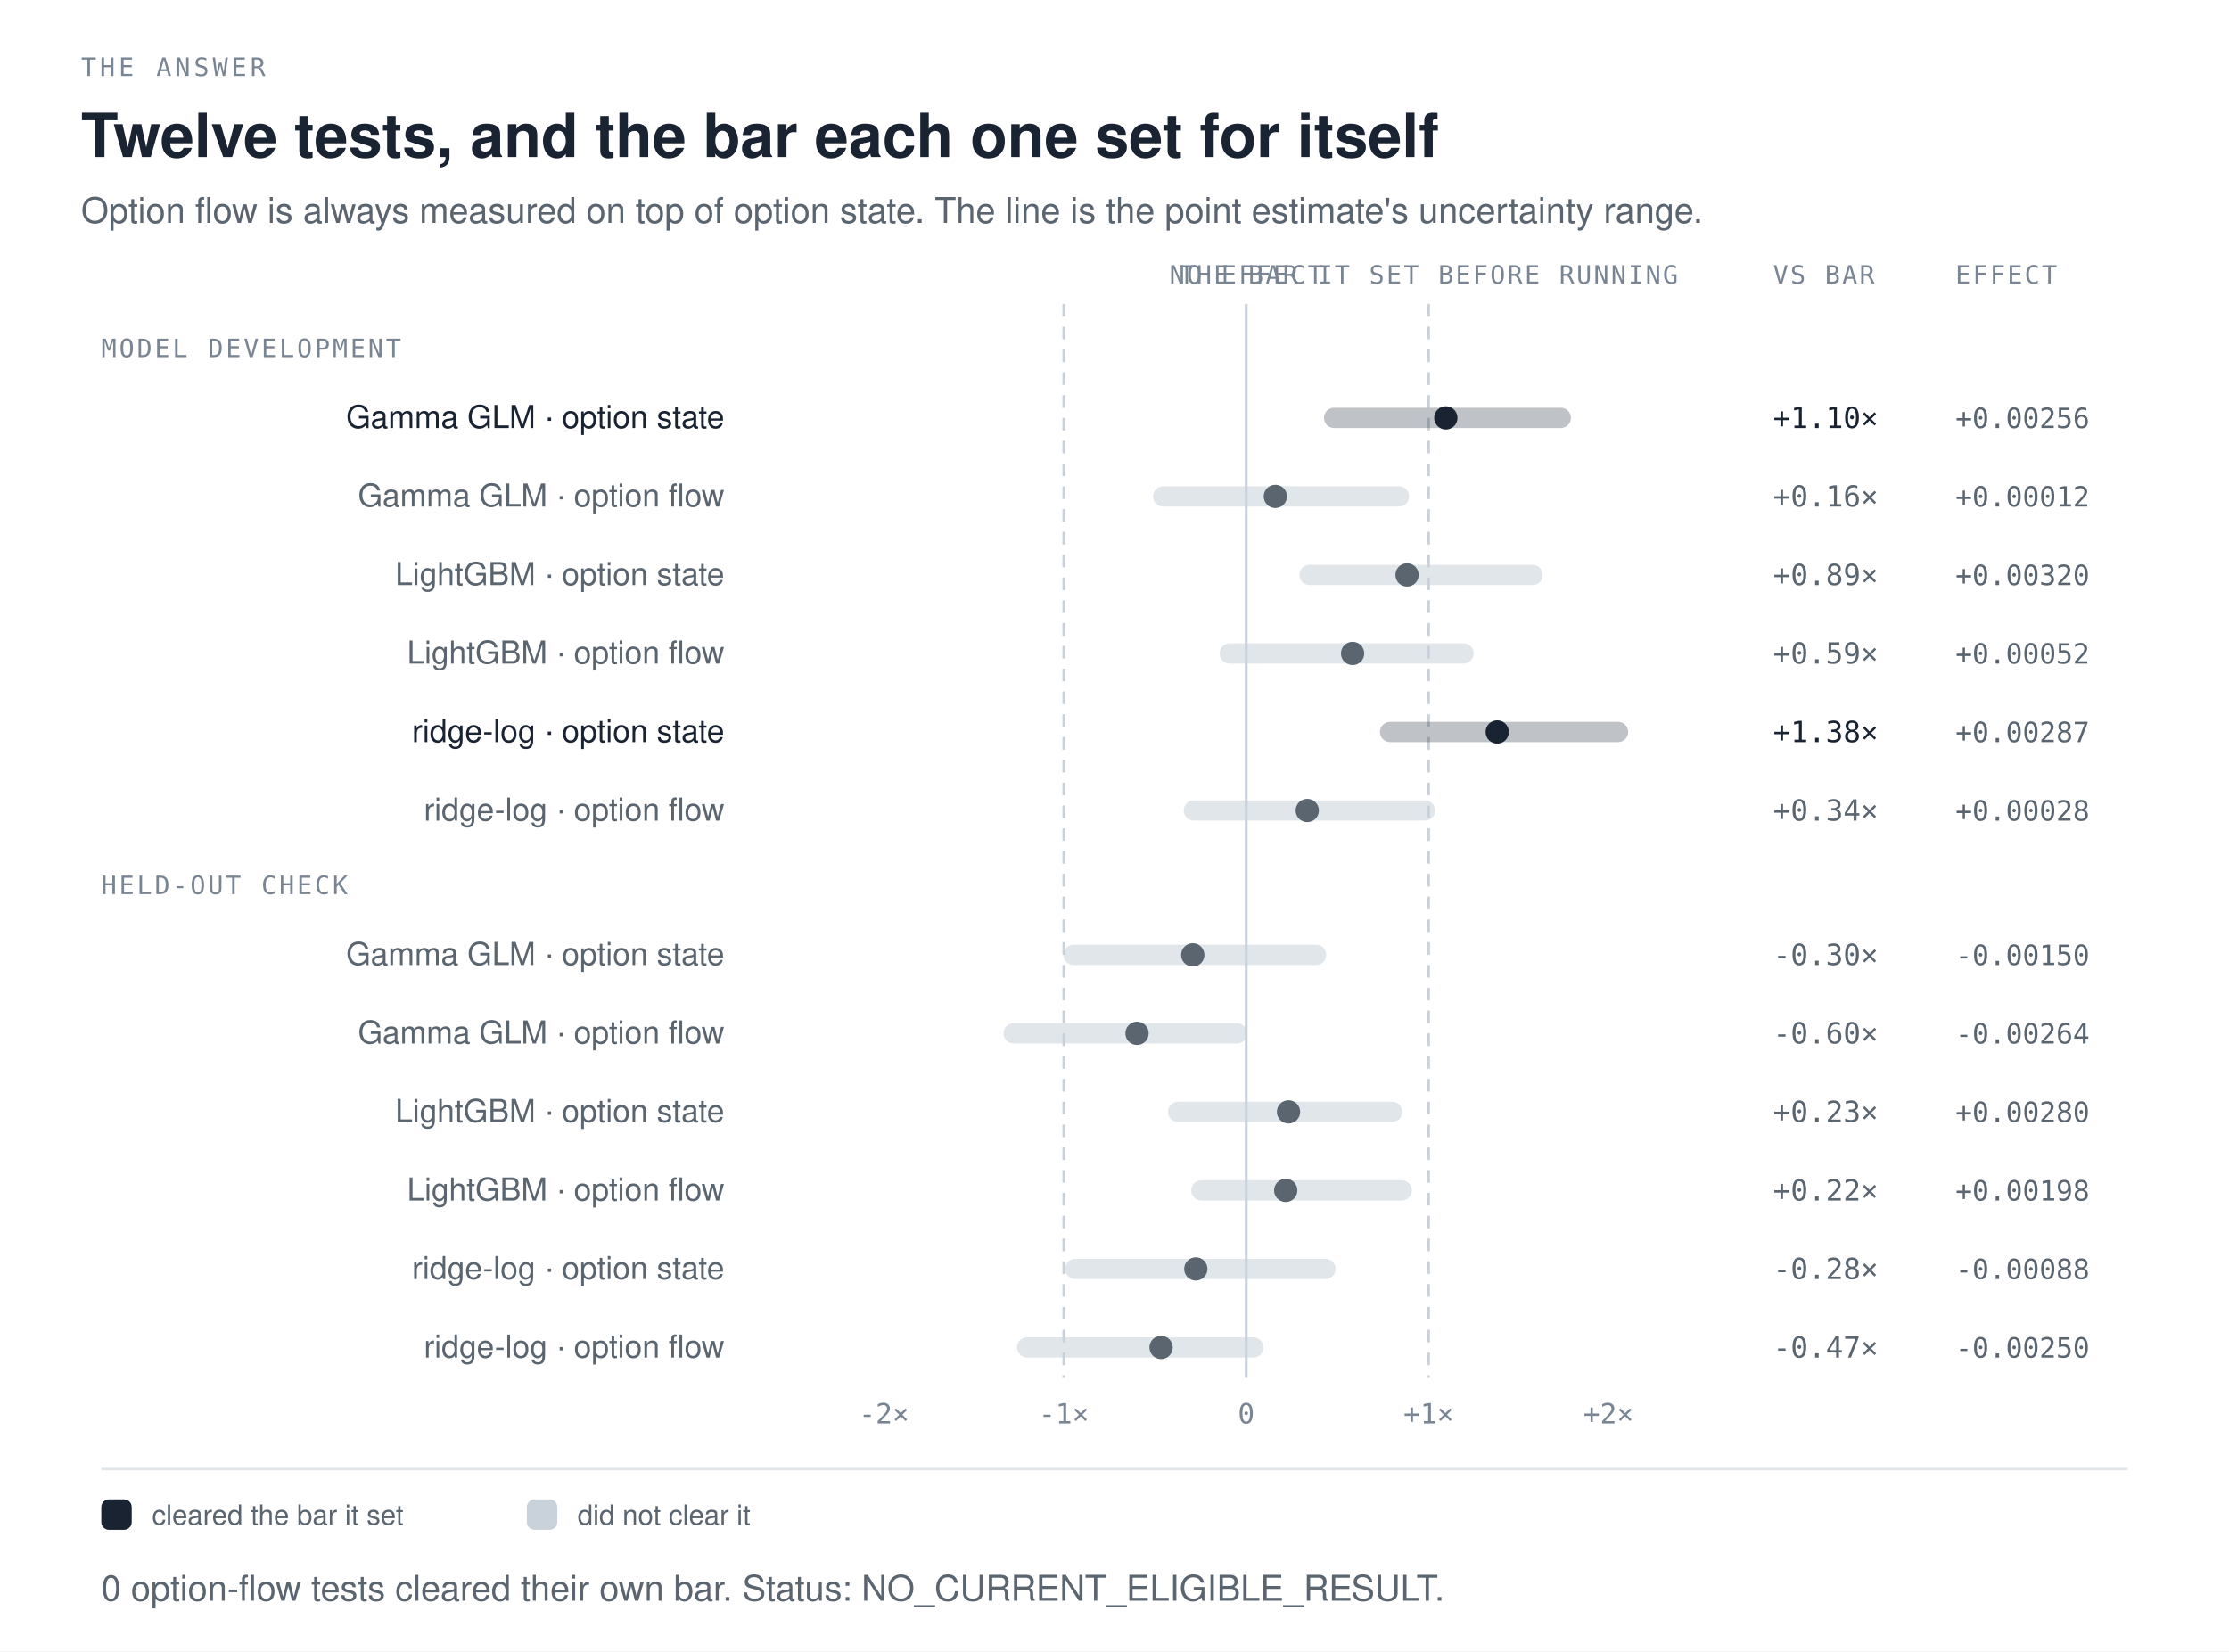
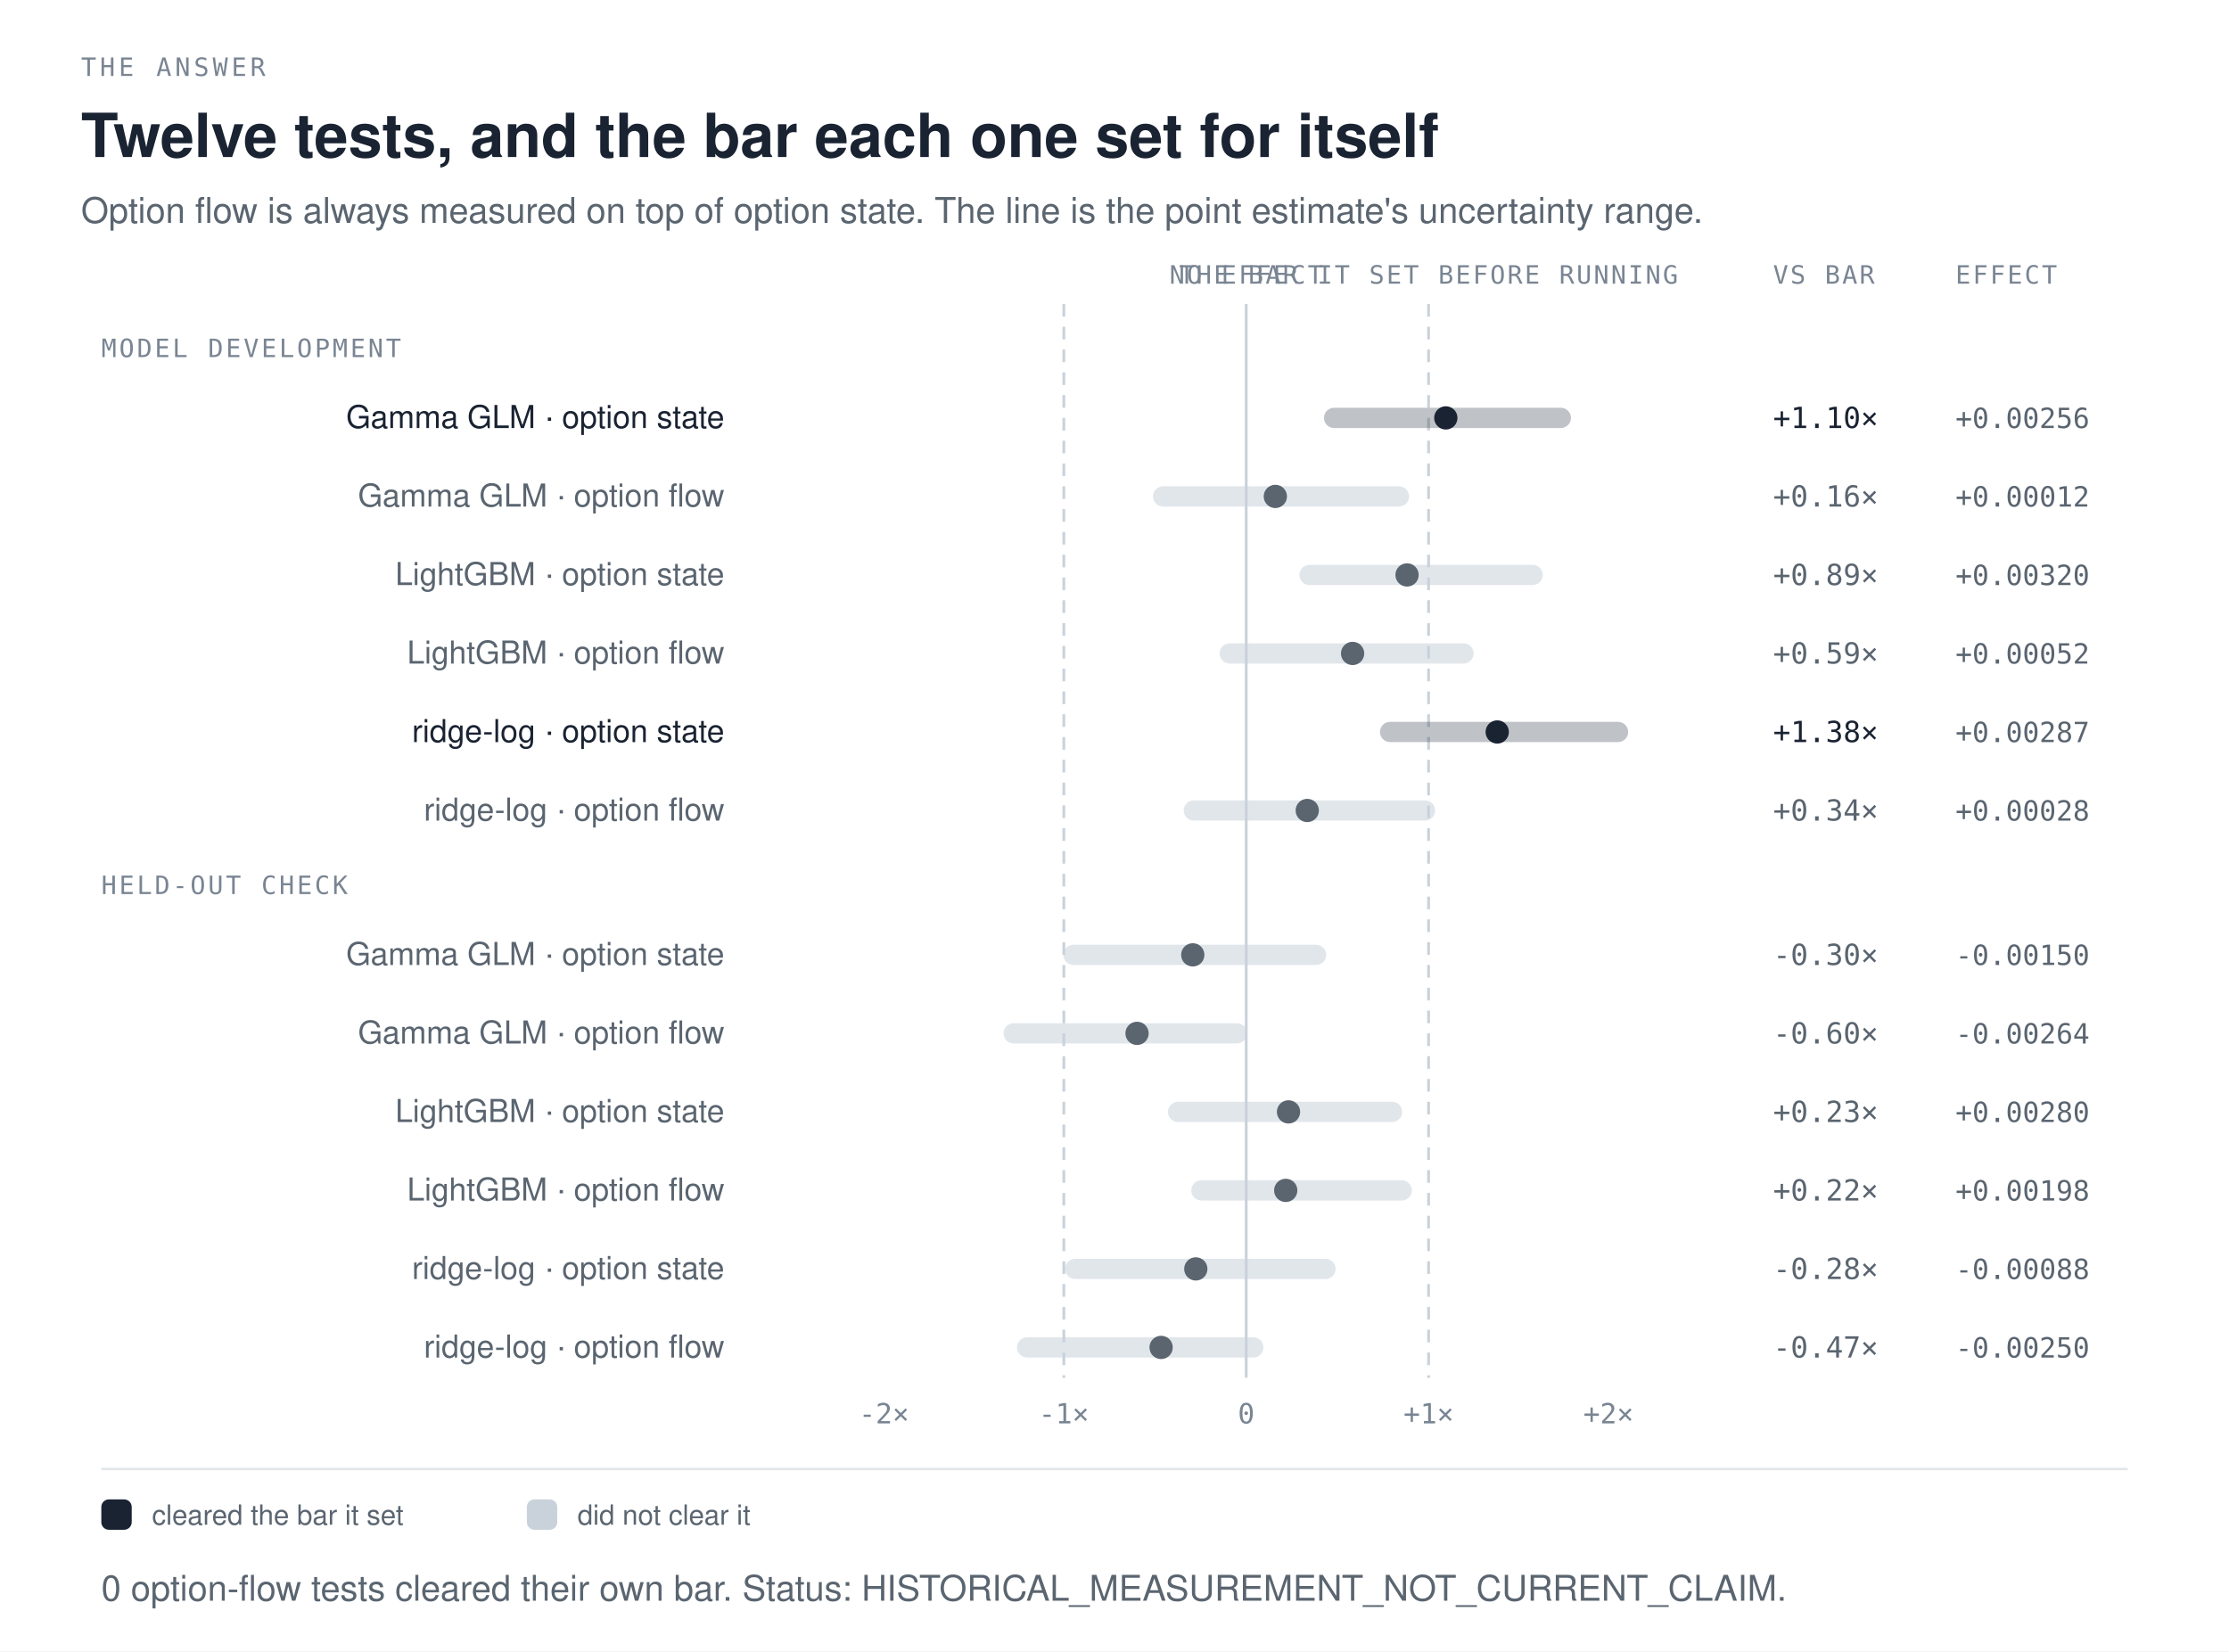
<svg xmlns="http://www.w3.org/2000/svg" width="880" height="652" viewBox="0 0 880 652" role="img" aria-labelledby="evidence-title evidence-desc">
  <defs>
    <marker id="head" markerWidth="8" markerHeight="6" refX="7" refY="3" orient="auto">
      <polygon points="0 0, 8 3, 0 6" fill="#5a6570" />
    </marker>
    <marker id="head-accent" markerWidth="8" markerHeight="6" refX="7" refY="3" orient="auto">
      <polygon points="0 0, 8 3, 0 6" fill="#e8a33d" />
    </marker>
    <marker id="head-link" markerWidth="8" markerHeight="6" refX="7" refY="3" orient="auto">
      <polygon points="0 0, 8 3, 0 6" fill="#123c69" />
    </marker>
  </defs>
  <rect width="100%" height="100%" fill="#ffffff" />
  <line x1="420" y1="120" x2="420" y2="544" stroke="#c9d2da" stroke-width="1.1" stroke-dasharray="5,4" />
  <line x1="564" y1="120" x2="564" y2="544" stroke="#c9d2da" stroke-width="1.1" stroke-dasharray="5,4" />
  <line x1="492" y1="120" x2="492" y2="544" stroke="#c9d2da" stroke-width="1.1" />
  <text x="564" y="112" fill="#7a8593" font-family="'Cascadia Mono','SF Mono',Consolas,monospace" font-size="10" text-anchor="middle" letter-spacing="0.08em">THE BAR IT SET BEFORE RUNNING</text>
  <text x="492" y="112" fill="#7a8593" font-family="'Cascadia Mono','SF Mono',Consolas,monospace" font-size="10" text-anchor="middle" letter-spacing="0.08em">NO EFFECT</text>
  <rect x="522.7" y="161" width="97.5" height="8" rx="4" fill="#1a2332" opacity="0.28" />
  <rect x="455.2" y="192" width="101.1" height="8" rx="4" fill="#c9d2da" opacity="0.55" />
  <rect x="513.0" y="223" width="96.1" height="8" rx="4" fill="#c9d2da" opacity="0.55" />
  <rect x="481.5" y="254" width="100.3" height="8" rx="4" fill="#c9d2da" opacity="0.55" />
  <rect x="544.8" y="285" width="98.0" height="8" rx="4" fill="#1a2332" opacity="0.28" />
  <rect x="467.3" y="316" width="99.3" height="8" rx="4" fill="#c9d2da" opacity="0.55" />
  <rect x="419.8" y="373" width="103.8" height="8" rx="4" fill="#c9d2da" opacity="0.55" />
  <rect x="396.2" y="404" width="96.1" height="8" rx="4" fill="#c9d2da" opacity="0.55" />
  <rect x="461.1" y="435" width="92.5" height="8" rx="4" fill="#c9d2da" opacity="0.55" />
  <rect x="470.3" y="466" width="87.1" height="8" rx="4" fill="#c9d2da" opacity="0.55" />
  <rect x="420.5" y="497" width="106.8" height="8" rx="4" fill="#c9d2da" opacity="0.55" />
  <rect x="401.5" y="528" width="97.3" height="8" rx="4" fill="#c9d2da" opacity="0.55" />
  <text x="32" y="30" fill="#7a8593" font-family="'Cascadia Mono','SF Mono',Consolas,monospace" font-size="10" letter-spacing="0.14em">THE ANSWER</text>
  <text x="32" y="62" fill="#1a2332" font-family="'Segoe UI',Helvetica,Arial,sans-serif" font-size="24" font-weight="600">Twelve tests, and the bar each one set for itself</text>
  <text x="32" y="88" fill="#5a6570" font-family="'Segoe UI',Helvetica,Arial,sans-serif" font-size="14">Option flow is always measured on top of option state. The line is the point estimate's uncertainty range.</text>
  <text x="40" y="141" fill="#7a8593" font-family="'Cascadia Mono','SF Mono',Consolas,monospace" font-size="10" letter-spacing="0.1em">MODEL DEVELOPMENT</text>
  <text x="286" y="169" fill="#1a2332" font-family="'Segoe UI',Helvetica,Arial,sans-serif" font-size="12.5" text-anchor="end">Gamma GLM · option state</text>
  <circle cx="570.8" cy="165" r="4.6" fill="#1a2332" />
  <text x="700" y="169" fill="#1a2332" font-family="'Cascadia Mono','SF Mono',Consolas,monospace" font-size="11.5">+1.10×</text>
  <text x="772" y="169" fill="#5a6570" font-family="'Cascadia Mono','SF Mono',Consolas,monospace" font-size="11">+0.00256</text>
  <text x="286" y="200" fill="#5a6570" font-family="'Segoe UI',Helvetica,Arial,sans-serif" font-size="12.5" text-anchor="end">Gamma GLM · option flow</text>
  <circle cx="503.5" cy="196" r="4.6" fill="#5a6570" />
  <text x="700" y="200" fill="#5a6570" font-family="'Cascadia Mono','SF Mono',Consolas,monospace" font-size="11.5">+0.16×</text>
  <text x="772" y="200" fill="#5a6570" font-family="'Cascadia Mono','SF Mono',Consolas,monospace" font-size="11">+0.00012</text>
  <text x="286" y="231" fill="#5a6570" font-family="'Segoe UI',Helvetica,Arial,sans-serif" font-size="12.5" text-anchor="end">LightGBM · option state</text>
  <circle cx="555.5" cy="227" r="4.6" fill="#5a6570" />
  <text x="700" y="231" fill="#5a6570" font-family="'Cascadia Mono','SF Mono',Consolas,monospace" font-size="11.5">+0.89×</text>
  <text x="772" y="231" fill="#5a6570" font-family="'Cascadia Mono','SF Mono',Consolas,monospace" font-size="11">+0.00320</text>
  <text x="286" y="262" fill="#5a6570" font-family="'Segoe UI',Helvetica,Arial,sans-serif" font-size="12.5" text-anchor="end">LightGBM · option flow</text>
  <circle cx="534.0" cy="258" r="4.6" fill="#5a6570" />
  <text x="700" y="262" fill="#5a6570" font-family="'Cascadia Mono','SF Mono',Consolas,monospace" font-size="11.5">+0.59×</text>
  <text x="772" y="262" fill="#5a6570" font-family="'Cascadia Mono','SF Mono',Consolas,monospace" font-size="11">+0.00052</text>
  <text x="286" y="293" fill="#1a2332" font-family="'Segoe UI',Helvetica,Arial,sans-serif" font-size="12.5" text-anchor="end">ridge-log · option state</text>
  <circle cx="591.1" cy="289" r="4.6" fill="#1a2332" />
  <text x="700" y="293" fill="#1a2332" font-family="'Cascadia Mono','SF Mono',Consolas,monospace" font-size="11.5">+1.38×</text>
  <text x="772" y="293" fill="#5a6570" font-family="'Cascadia Mono','SF Mono',Consolas,monospace" font-size="11">+0.00287</text>
  <text x="286" y="324" fill="#5a6570" font-family="'Segoe UI',Helvetica,Arial,sans-serif" font-size="12.5" text-anchor="end">ridge-log · option flow</text>
  <circle cx="516.1" cy="320" r="4.6" fill="#5a6570" />
  <text x="700" y="324" fill="#5a6570" font-family="'Cascadia Mono','SF Mono',Consolas,monospace" font-size="11.5">+0.34×</text>
  <text x="772" y="324" fill="#5a6570" font-family="'Cascadia Mono','SF Mono',Consolas,monospace" font-size="11">+0.00028</text>
  <text x="40" y="353" fill="#7a8593" font-family="'Cascadia Mono','SF Mono',Consolas,monospace" font-size="10" letter-spacing="0.1em">HELD-OUT CHECK</text>
  <text x="286" y="381" fill="#5a6570" font-family="'Segoe UI',Helvetica,Arial,sans-serif" font-size="12.5" text-anchor="end">Gamma GLM · option state</text>
  <circle cx="470.9" cy="377" r="4.6" fill="#5a6570" />
  <text x="700" y="381" fill="#5a6570" font-family="'Cascadia Mono','SF Mono',Consolas,monospace" font-size="11.5">-0.30×</text>
  <text x="772" y="381" fill="#5a6570" font-family="'Cascadia Mono','SF Mono',Consolas,monospace" font-size="11">-0.00150</text>
  <text x="286" y="412" fill="#5a6570" font-family="'Segoe UI',Helvetica,Arial,sans-serif" font-size="12.5" text-anchor="end">Gamma GLM · option flow</text>
  <circle cx="448.9" cy="408" r="4.6" fill="#5a6570" />
  <text x="700" y="412" fill="#5a6570" font-family="'Cascadia Mono','SF Mono',Consolas,monospace" font-size="11.5">-0.60×</text>
  <text x="772" y="412" fill="#5a6570" font-family="'Cascadia Mono','SF Mono',Consolas,monospace" font-size="11">-0.00264</text>
  <text x="286" y="443" fill="#5a6570" font-family="'Segoe UI',Helvetica,Arial,sans-serif" font-size="12.5" text-anchor="end">LightGBM · option state</text>
  <circle cx="508.7" cy="439" r="4.6" fill="#5a6570" />
  <text x="700" y="443" fill="#5a6570" font-family="'Cascadia Mono','SF Mono',Consolas,monospace" font-size="11.5">+0.23×</text>
  <text x="772" y="443" fill="#5a6570" font-family="'Cascadia Mono','SF Mono',Consolas,monospace" font-size="11">+0.00280</text>
  <text x="286" y="474" fill="#5a6570" font-family="'Segoe UI',Helvetica,Arial,sans-serif" font-size="12.5" text-anchor="end">LightGBM · option flow</text>
  <circle cx="507.6" cy="470" r="4.6" fill="#5a6570" />
  <text x="700" y="474" fill="#5a6570" font-family="'Cascadia Mono','SF Mono',Consolas,monospace" font-size="11.5">+0.22×</text>
  <text x="772" y="474" fill="#5a6570" font-family="'Cascadia Mono','SF Mono',Consolas,monospace" font-size="11">+0.00198</text>
  <text x="286" y="505" fill="#5a6570" font-family="'Segoe UI',Helvetica,Arial,sans-serif" font-size="12.5" text-anchor="end">ridge-log · option state</text>
  <circle cx="472.1" cy="501" r="4.6" fill="#5a6570" />
  <text x="700" y="505" fill="#5a6570" font-family="'Cascadia Mono','SF Mono',Consolas,monospace" font-size="11.5">-0.28×</text>
  <text x="772" y="505" fill="#5a6570" font-family="'Cascadia Mono','SF Mono',Consolas,monospace" font-size="11">-0.00088</text>
  <text x="286" y="536" fill="#5a6570" font-family="'Segoe UI',Helvetica,Arial,sans-serif" font-size="12.5" text-anchor="end">ridge-log · option flow</text>
  <circle cx="458.4" cy="532" r="4.6" fill="#5a6570" />
  <text x="700" y="536" fill="#5a6570" font-family="'Cascadia Mono','SF Mono',Consolas,monospace" font-size="11.5">-0.47×</text>
  <text x="772" y="536" fill="#5a6570" font-family="'Cascadia Mono','SF Mono',Consolas,monospace" font-size="11">-0.00250</text>
  <text x="349" y="562" fill="#7a8593" font-family="'Cascadia Mono','SF Mono',Consolas,monospace" font-size="11" text-anchor="middle">-2×</text>
  <text x="420" y="562" fill="#7a8593" font-family="'Cascadia Mono','SF Mono',Consolas,monospace" font-size="11" text-anchor="middle">-1×</text>
  <text x="492" y="562" fill="#7a8593" font-family="'Cascadia Mono','SF Mono',Consolas,monospace" font-size="11" text-anchor="middle">0</text>
  <text x="564" y="562" fill="#7a8593" font-family="'Cascadia Mono','SF Mono',Consolas,monospace" font-size="11" text-anchor="middle">+1×</text>
  <text x="635" y="562" fill="#7a8593" font-family="'Cascadia Mono','SF Mono',Consolas,monospace" font-size="11" text-anchor="middle">+2×</text>
  <text x="700" y="112" fill="#7a8593" font-family="'Cascadia Mono','SF Mono',Consolas,monospace" font-size="10" letter-spacing="0.08em">VS BAR</text>
  <text x="772" y="112" fill="#7a8593" font-family="'Cascadia Mono','SF Mono',Consolas,monospace" font-size="10" letter-spacing="0.08em">EFFECT</text>
  <line x1="40" y1="580" x2="840" y2="580" stroke="#e1e6ea" stroke-width="1" />
  <rect x="40" y="592" width="12" height="12" rx="3" fill="#1a2332" stroke="none" />
  <text x="60" y="602" fill="#5a6570" font-family="'Segoe UI',Helvetica,Arial,sans-serif" font-size="11">cleared the bar it set</text>
  <rect x="208" y="592" width="12" height="12" rx="3" fill="#c9d2da" stroke="none" />
  <text x="228" y="602" fill="#5a6570" font-family="'Segoe UI',Helvetica,Arial,sans-serif" font-size="11">did not clear it</text>
-   <text x="40" y="632" fill="#5a6570" font-family="'Segoe UI',Helvetica,Arial,sans-serif" font-size="14">0 option-flow tests cleared their own bar. Status: NO_CURRENT_ELIGIBLE_RESULT.</text>
+   <text x="40" y="632" fill="#5a6570" font-family="'Segoe UI',Helvetica,Arial,sans-serif" font-size="14">0 option-flow tests cleared their own bar. Status: HISTORICAL_MEASUREMENT_NOT_CURRENT_CLAIM.</text>
</svg>
